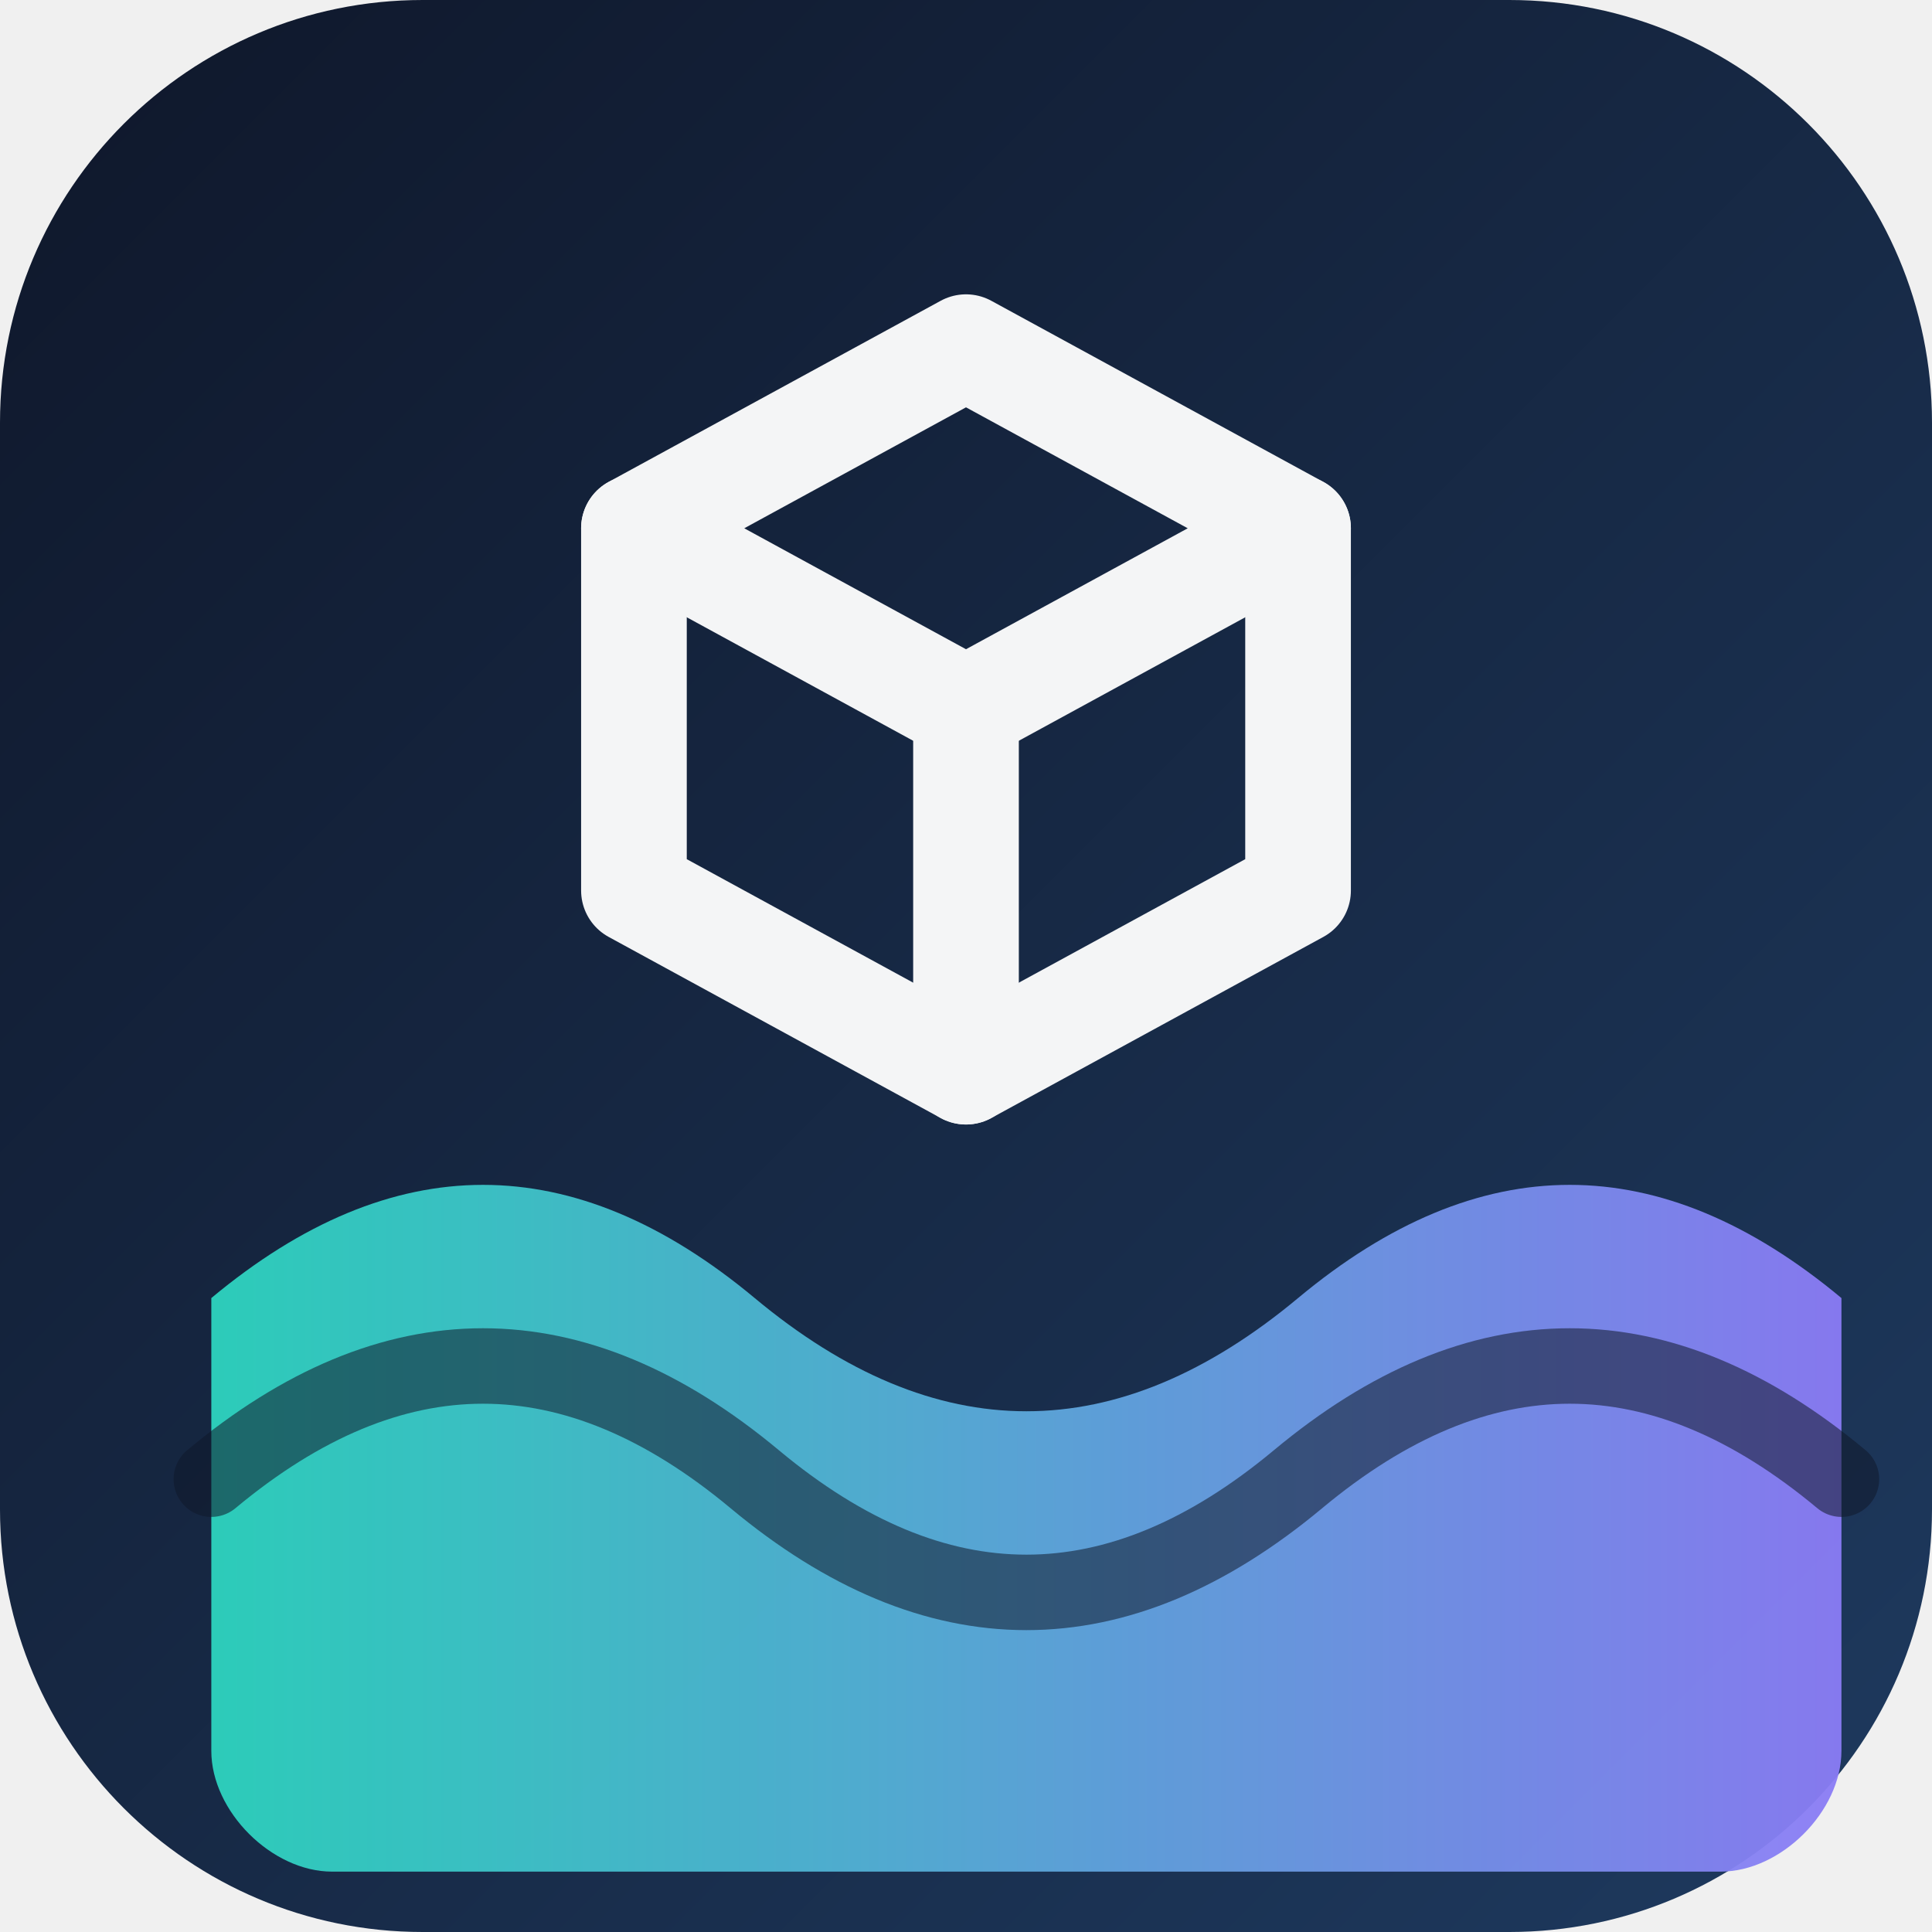
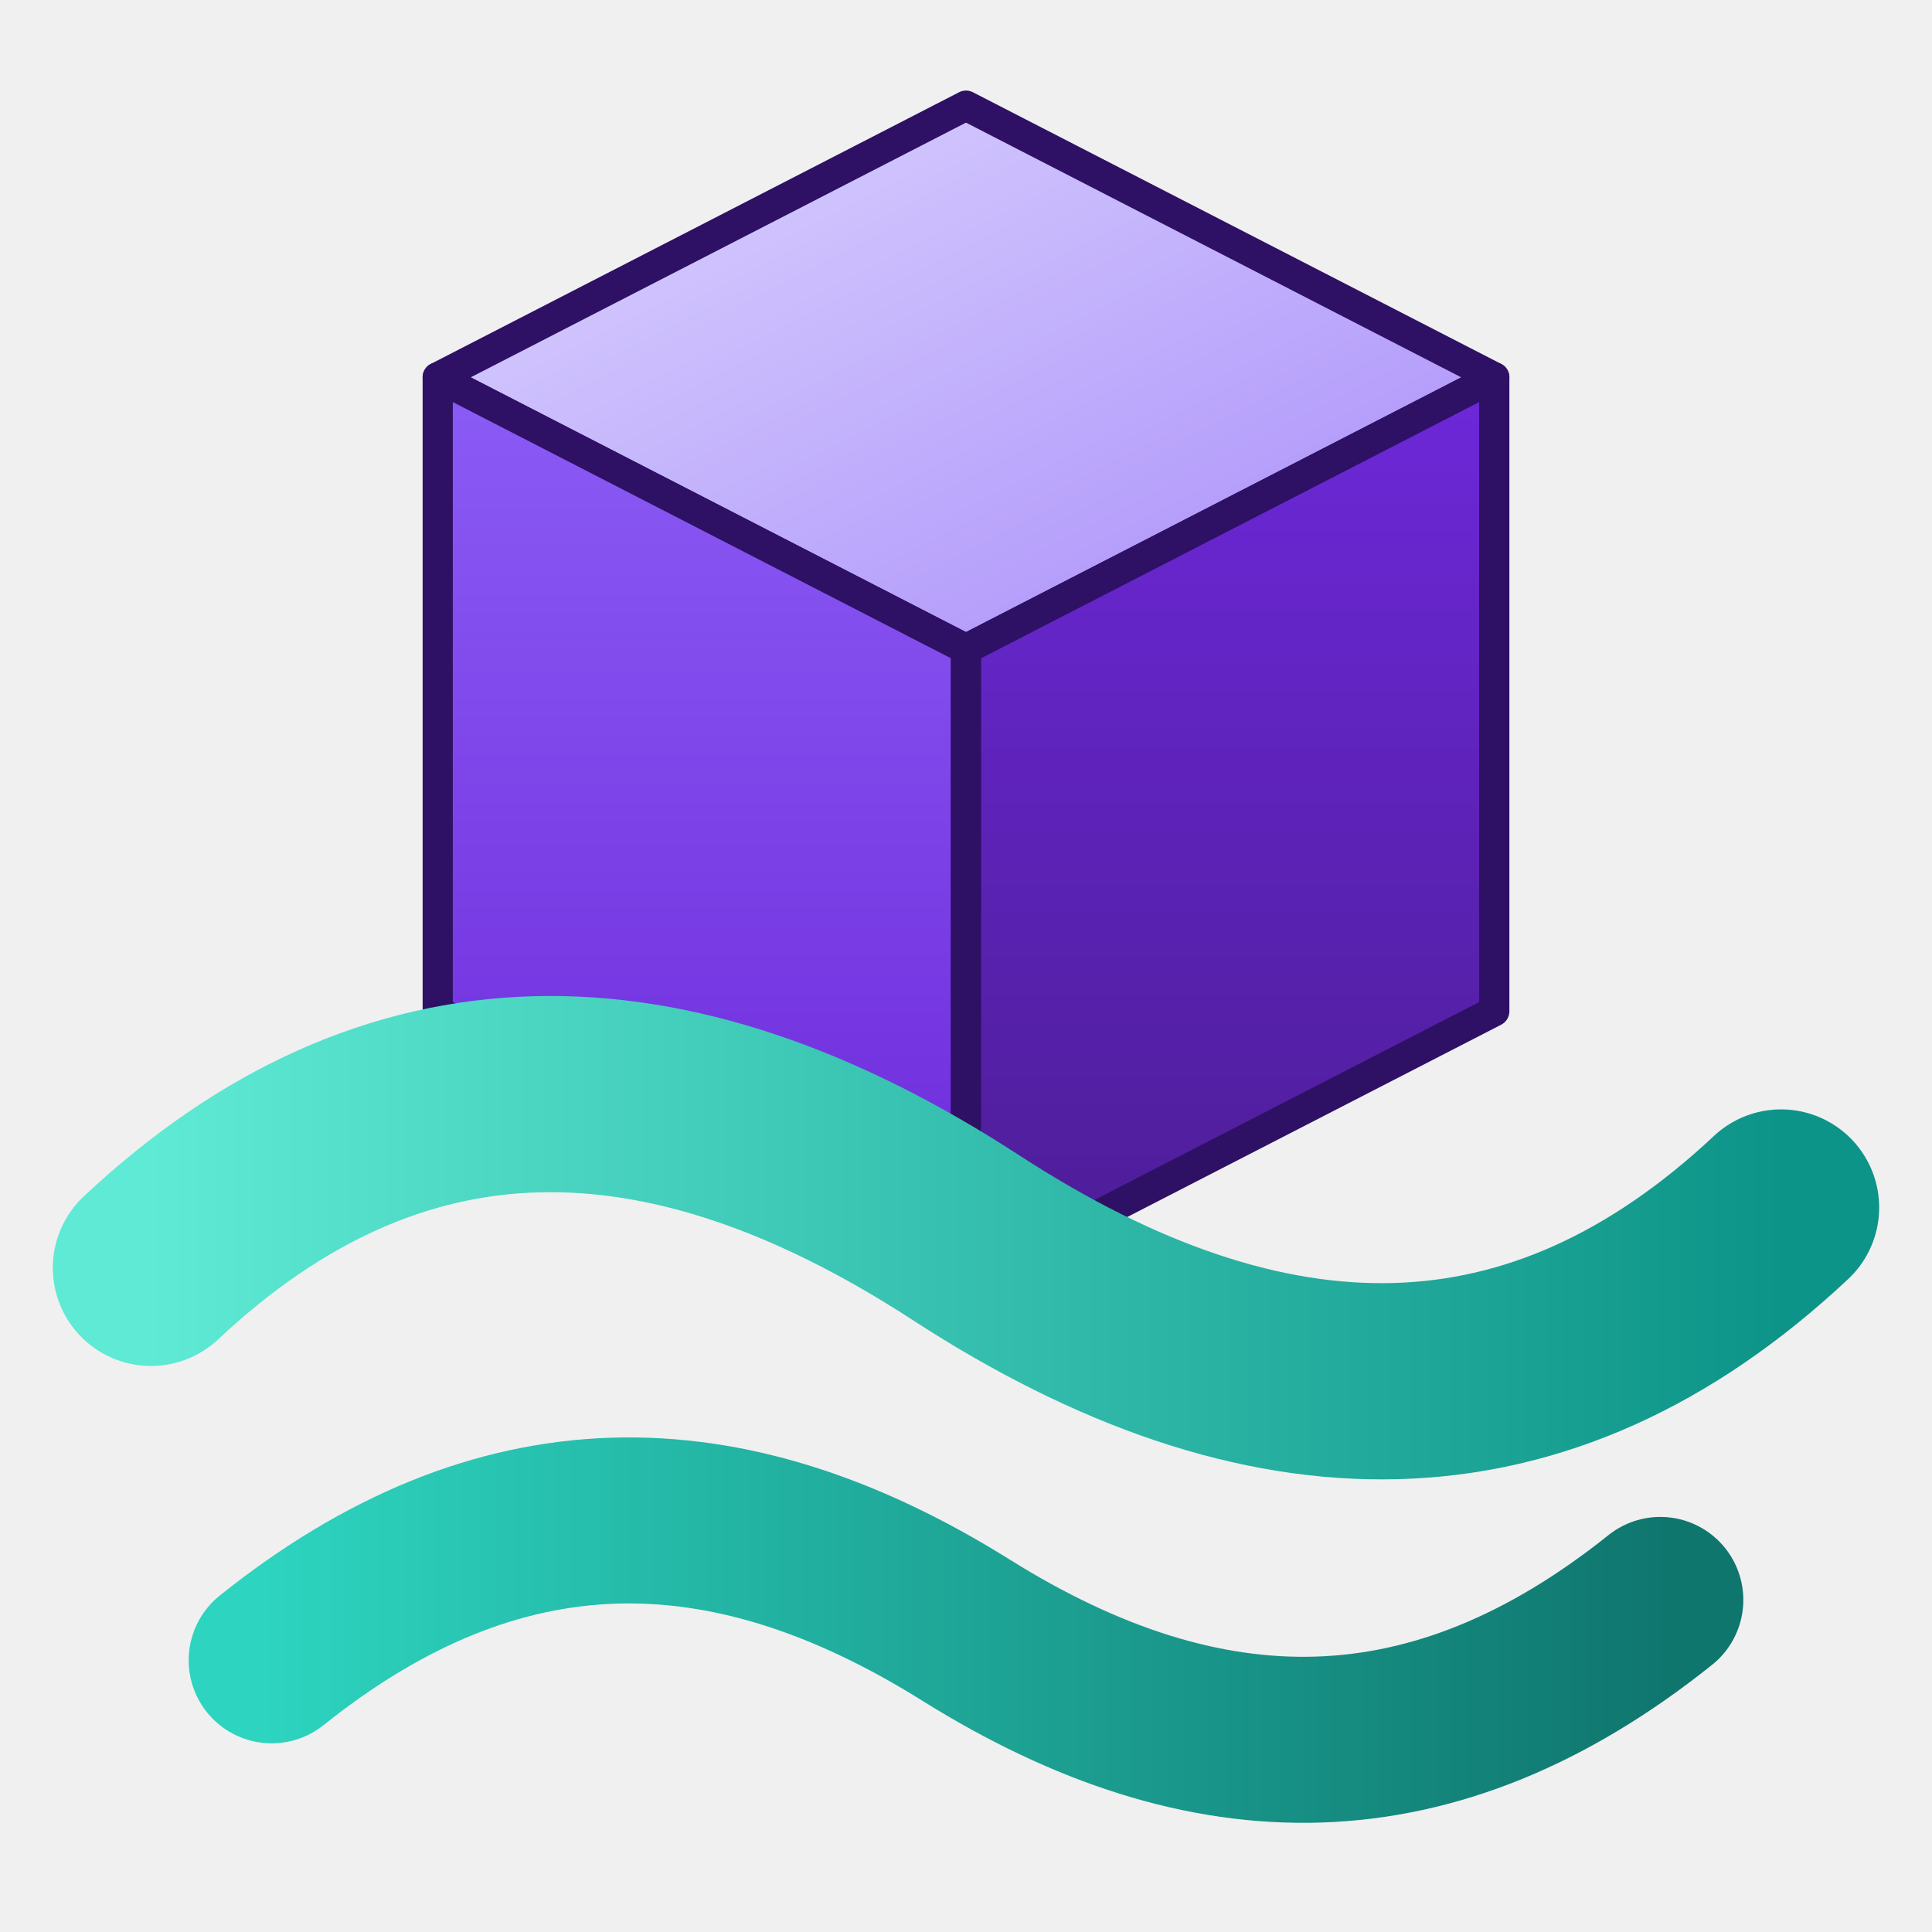
<svg xmlns="http://www.w3.org/2000/svg" viewBox="0 0 256 256" width="256" height="256">
  <defs>
-     <linearGradient id="bg" x1="0" y1="0" x2="1" y2="1">
-       <stop offset="0" stop-color="#0f172a" />
-       <stop offset="1" stop-color="#1e3a5f" />
+     <linearGradient id="top" x1="0" y1="0" x2="1" y2="1">
+       <stop offset="0" stop-color="#ddd6fe" />
+       <stop offset="1" stop-color="#a78bfa" />
    </linearGradient>
-     <linearGradient id="wave" x1="0" y1="0" x2="1" y2="0">
+     <linearGradient id="left" x1="0" y1="0" x2="0" y2="1">
+       <stop offset="0" stop-color="#8b5cf6" />
+       <stop offset="1" stop-color="#6d28d9" />
+     </linearGradient>
+     <linearGradient id="right" x1="0" y1="0" x2="0" y2="1">
+       <stop offset="0" stop-color="#6d28d9" />
+       <stop offset="1" stop-color="#4c1d95" />
+     </linearGradient>
+     <linearGradient id="wave1" x1="0" y1="0" x2="1" y2="0">
+       <stop offset="0" stop-color="#5eead4" />
+       <stop offset="1" stop-color="#0d9488" />
+     </linearGradient>
+     <linearGradient id="wave2" x1="0" y1="0" x2="1" y2="0">
      <stop offset="0" stop-color="#2dd4bf" />
-       <stop offset="1" stop-color="#8b7cf6" />
+       <stop offset="1" stop-color="#0f766e" />
    </linearGradient>
  </defs>
-   <rect width="256" height="256" rx="56" fill="url(#bg)" />
-   <g fill="none" stroke="#ffffff" stroke-width="14" stroke-linecap="round" stroke-linejoin="round" opacity="0.95">
-     <path d="M84 70 L128 46 L172 70 L128 94 Z" />
-     <path d="M84 70 V118 L128 142 L172 118 V70" />
-     <path d="M128 94 V142" />
+   <g stroke="#2e1065" stroke-width="4" stroke-linejoin="round">
+     <path d="M128 14 L198 50 L128 86 L58 50 Z" fill="url(#top)" />
+     <path d="M58 50 L128 86 L128 170 L58 134 Z" fill="url(#left)" />
+     <path d="M128 86 L198 50 L198 134 L128 170 Z" fill="url(#right)" />
  </g>
-   <path d="M28 172 C52 152 76 152 100 172 C124 192 148 192 172 172 C196 152 220 152 244 172 V232 C244 240 236 248 228 248 H44 C36 248 28 240 28 232 Z" fill="url(#wave)" opacity="0.95" />
-   <path d="M28 196 C52 176 76 176 100 196 C124 216 148 216 172 196 C196 176 220 176 244 196" fill="none" stroke="#0f172a" stroke-width="10" stroke-linecap="round" opacity="0.55" />
+   <path d="M20 168 C52 138 88 138 128 164 C168 190 204 190 236 160" fill="none" stroke="url(#wave1)" stroke-width="26" stroke-linecap="round" />
+   <path d="M36 220 C66 196 96 196 128 216 C160 236 190 236 220 212" fill="none" stroke="url(#wave2)" stroke-width="22" stroke-linecap="round" />
</svg>
